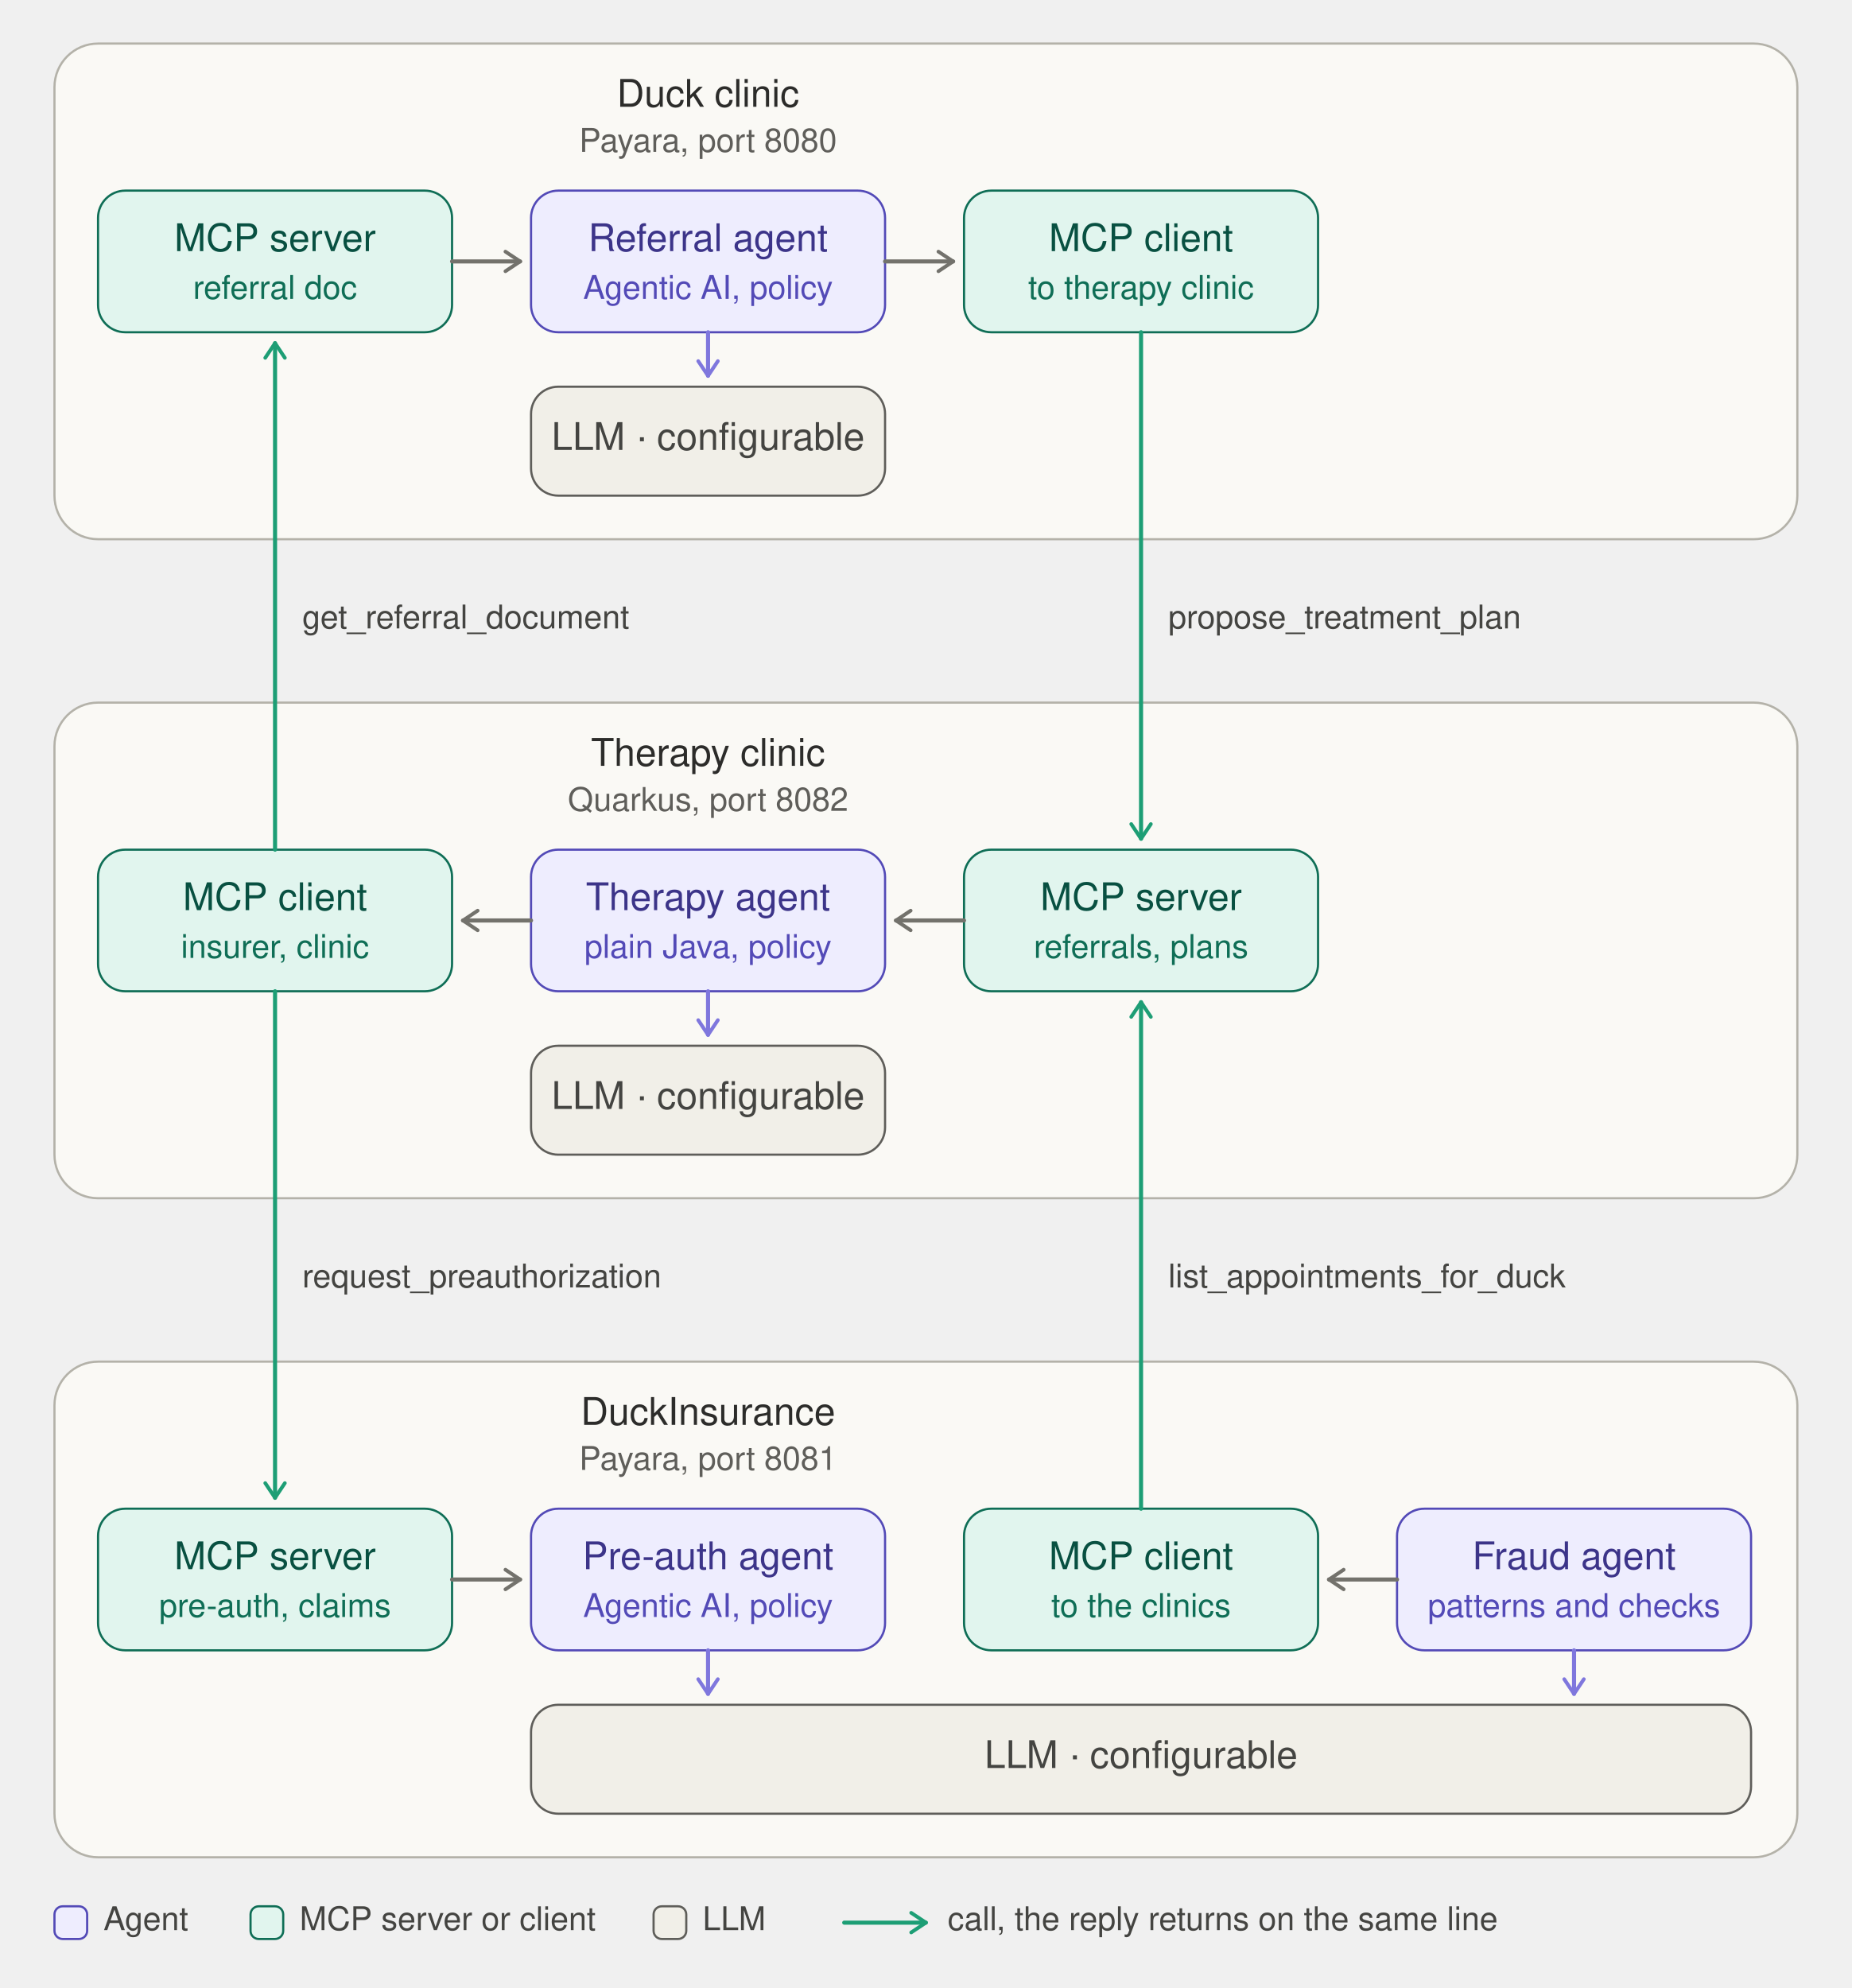
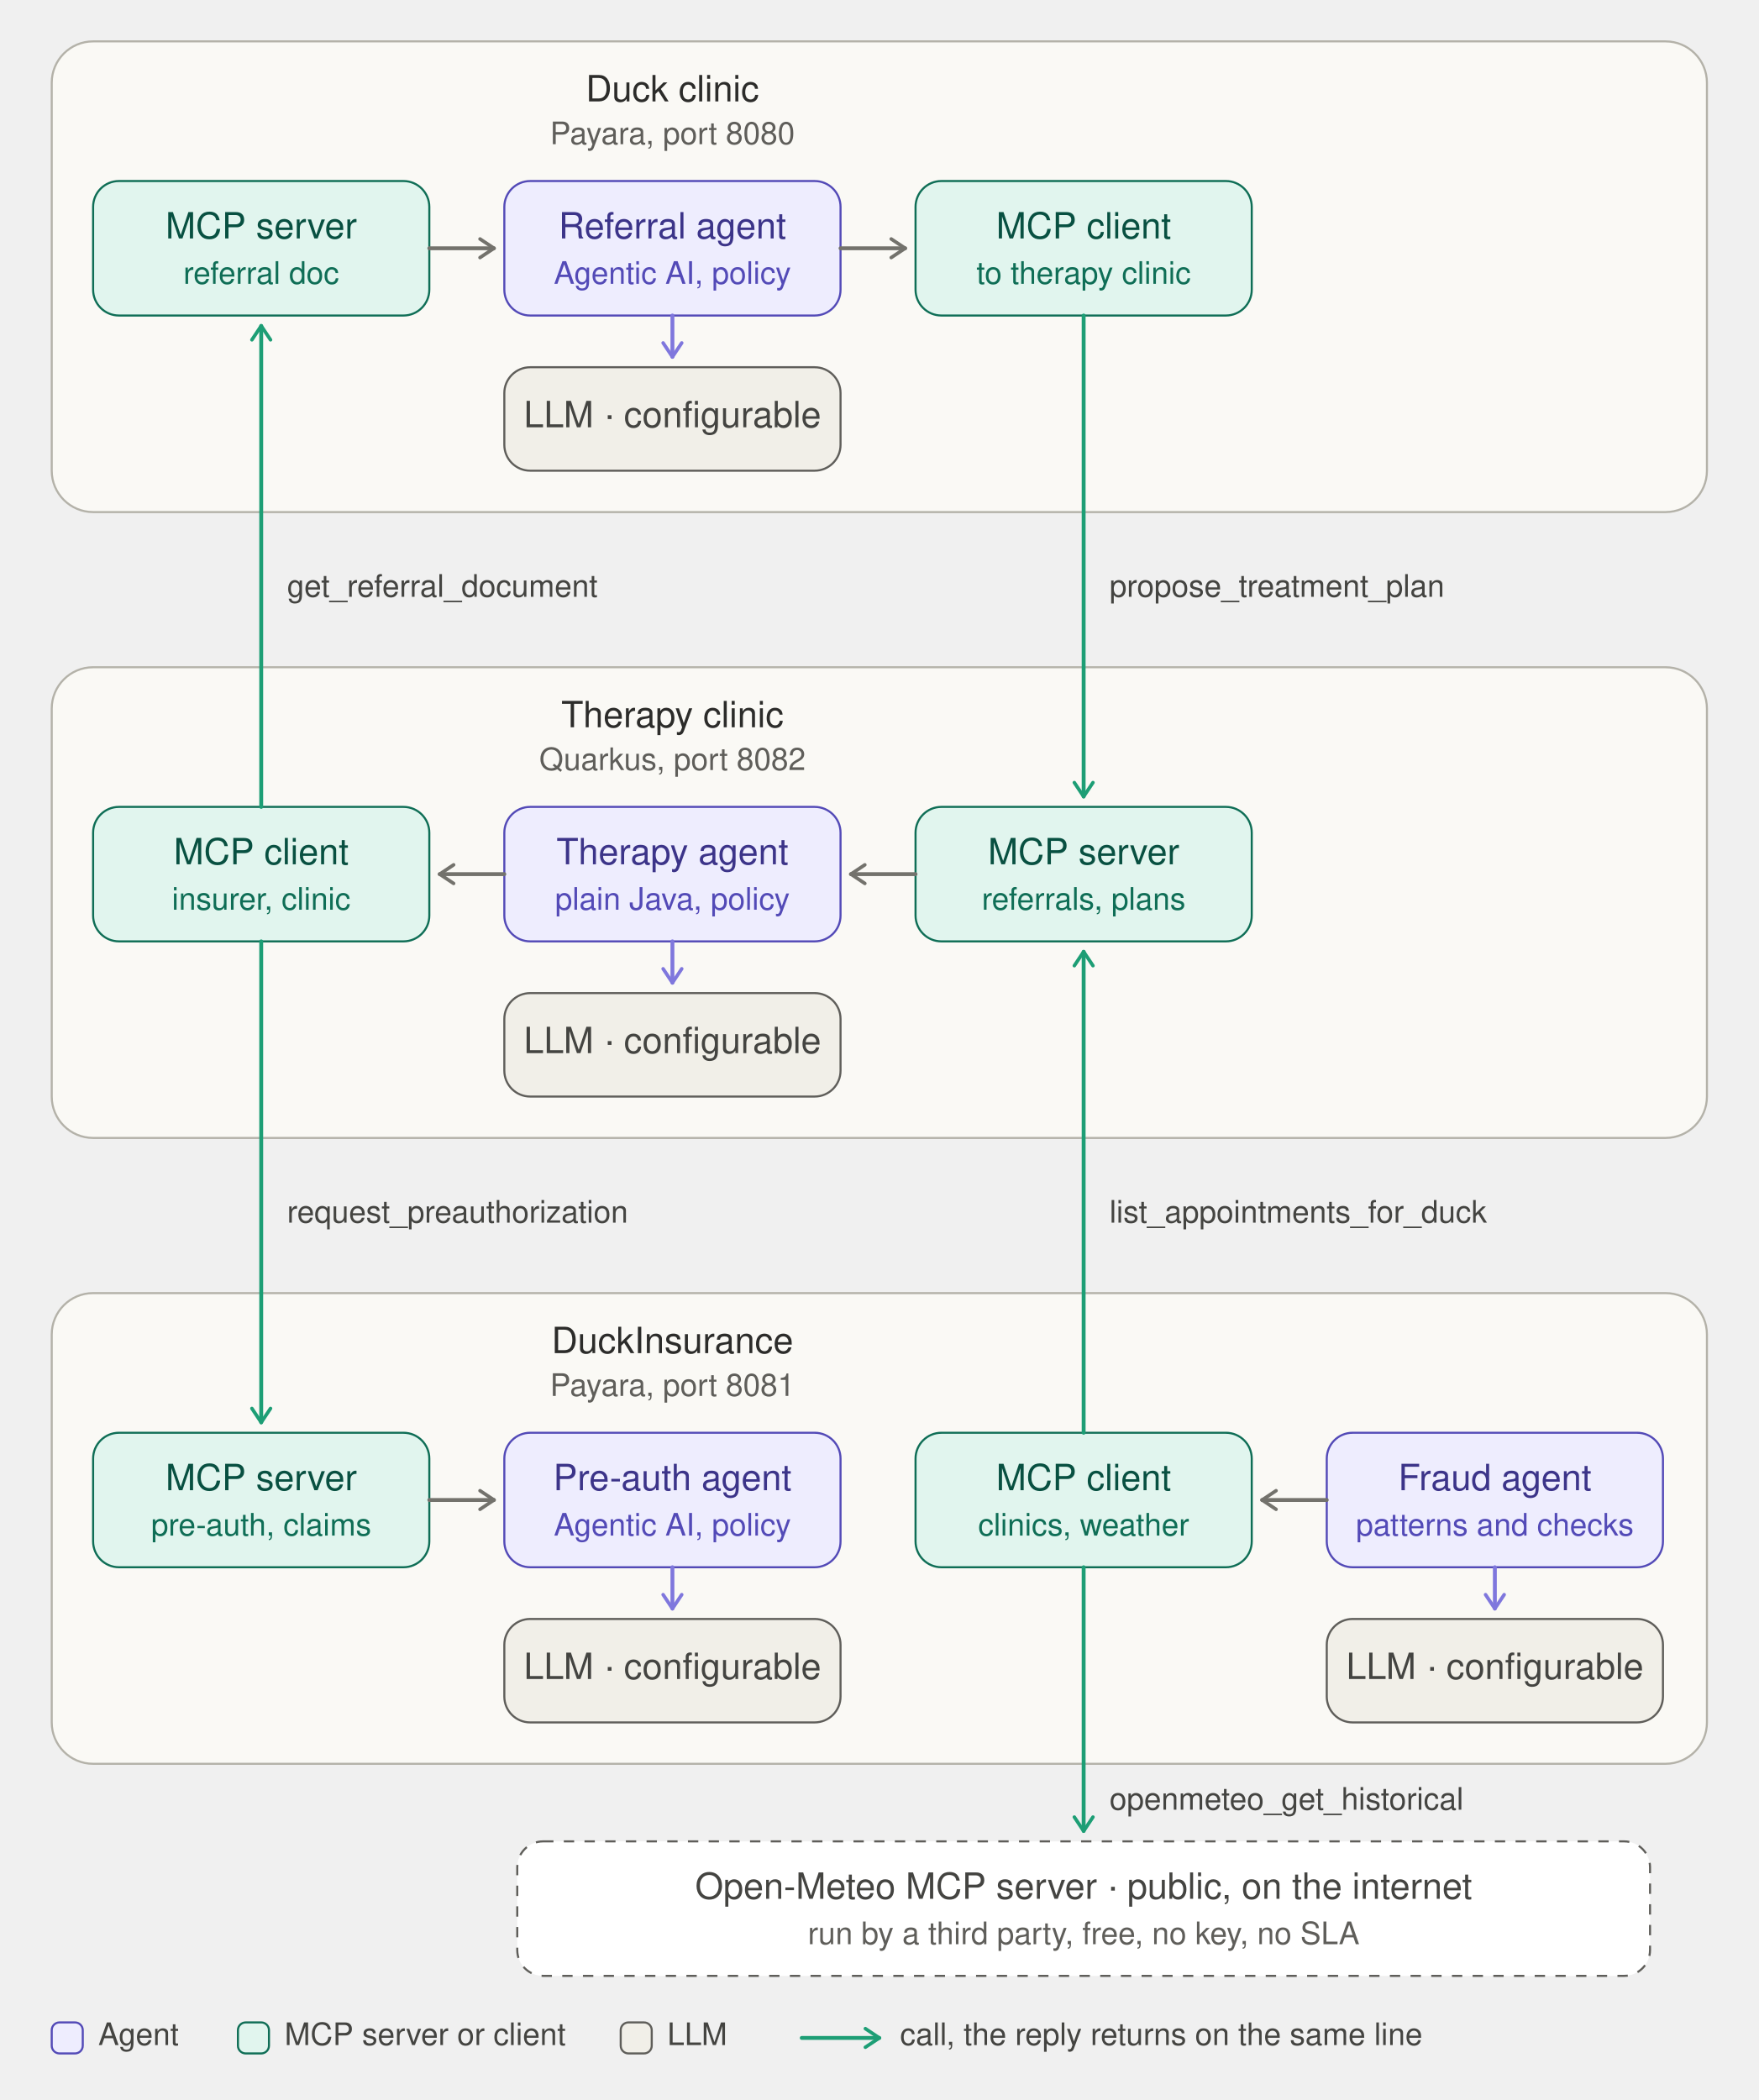
- <svg xmlns="http://www.w3.org/2000/svg" width="680" height="730" viewBox="0 0 680 730">
+ <svg xmlns="http://www.w3.org/2000/svg" width="680" height="812" viewBox="0 0 680 812">
  <defs>
    <marker id="mg" viewBox="0 0 10 10" refX="8" refY="5" markerWidth="6" markerHeight="6" orient="auto-start-reverse">
      <path d="M2 1L8 5L2 9" fill="none" stroke="#73726C" stroke-width="1.5" stroke-linecap="round" stroke-linejoin="round" />
    </marker>
    <marker id="mt" viewBox="0 0 10 10" refX="8" refY="5" markerWidth="6" markerHeight="6" orient="auto-start-reverse">
      <path d="M2 1L8 5L2 9" fill="none" stroke="#1D9E75" stroke-width="1.5" stroke-linecap="round" stroke-linejoin="round" />
    </marker>
    <marker id="mp" viewBox="0 0 10 10" refX="8" refY="5" markerWidth="6" markerHeight="6" orient="auto-start-reverse">
      <path d="M2 1L8 5L2 9" fill="none" stroke="#7F77DD" stroke-width="1.5" stroke-linecap="round" stroke-linejoin="round" />
    </marker>
  </defs>
  <rect x="20" y="16" width="640" height="182" rx="16" fill="#FAF9F5" stroke="#B4B2A9" stroke-width="0.8" />
  <text x="260" y="36" font-family="Helvetica, Arial, sans-serif" font-size="14" font-weight="500" fill="#2C2C2A" text-anchor="middle" dominant-baseline="central">Duck clinic</text>
  <text x="260" y="53" font-family="Helvetica, Arial, sans-serif" font-size="12" font-weight="400" fill="#5F5E5A" text-anchor="middle" dominant-baseline="central">Payara, port 8080</text>
  <rect x="20" y="258" width="640" height="182" rx="16" fill="#FAF9F5" stroke="#B4B2A9" stroke-width="0.8" />
  <text x="260" y="278" font-family="Helvetica, Arial, sans-serif" font-size="14" font-weight="500" fill="#2C2C2A" text-anchor="middle" dominant-baseline="central">Therapy clinic</text>
  <text x="260" y="295" font-family="Helvetica, Arial, sans-serif" font-size="12" font-weight="400" fill="#5F5E5A" text-anchor="middle" dominant-baseline="central">Quarkus, port 8082</text>
  <rect x="20" y="500" width="640" height="182" rx="16" fill="#FAF9F5" stroke="#B4B2A9" stroke-width="0.8" />
  <text x="260" y="520" font-family="Helvetica, Arial, sans-serif" font-size="14" font-weight="500" fill="#2C2C2A" text-anchor="middle" dominant-baseline="central">DuckInsurance</text>
  <text x="260" y="537" font-family="Helvetica, Arial, sans-serif" font-size="12" font-weight="400" fill="#5F5E5A" text-anchor="middle" dominant-baseline="central">Payara, port 8081</text>
  <rect x="36" y="70" width="130" height="52" rx="10" fill="#E1F5EE" stroke="#0F6E56" stroke-width="0.8" />
  <text x="101.0" y="89" font-family="Helvetica, Arial, sans-serif" font-size="14" font-weight="500" fill="#085041" text-anchor="middle" dominant-baseline="central">MCP server</text>
  <text x="101.0" y="107" font-family="Helvetica, Arial, sans-serif" font-size="12" font-weight="400" fill="#0F6E56" text-anchor="middle" dominant-baseline="central">referral doc</text>
  <rect x="195" y="70" width="130" height="52" rx="10" fill="#EEEDFE" stroke="#534AB7" stroke-width="0.8" />
  <text x="260.0" y="89" font-family="Helvetica, Arial, sans-serif" font-size="14" font-weight="500" fill="#3C3489" text-anchor="middle" dominant-baseline="central">Referral agent</text>
  <text x="260.0" y="107" font-family="Helvetica, Arial, sans-serif" font-size="12" font-weight="400" fill="#534AB7" text-anchor="middle" dominant-baseline="central">Agentic AI, policy</text>
  <rect x="354" y="70" width="130" height="52" rx="10" fill="#E1F5EE" stroke="#0F6E56" stroke-width="0.8" />
  <text x="419.0" y="89" font-family="Helvetica, Arial, sans-serif" font-size="14" font-weight="500" fill="#085041" text-anchor="middle" dominant-baseline="central">MCP client</text>
  <text x="419.0" y="107" font-family="Helvetica, Arial, sans-serif" font-size="12" font-weight="400" fill="#0F6E56" text-anchor="middle" dominant-baseline="central">to therapy clinic</text>
  <rect x="36" y="312" width="130" height="52" rx="10" fill="#E1F5EE" stroke="#0F6E56" stroke-width="0.8" />
  <text x="101.0" y="331" font-family="Helvetica, Arial, sans-serif" font-size="14" font-weight="500" fill="#085041" text-anchor="middle" dominant-baseline="central">MCP client</text>
  <text x="101.0" y="349" font-family="Helvetica, Arial, sans-serif" font-size="12" font-weight="400" fill="#0F6E56" text-anchor="middle" dominant-baseline="central">insurer, clinic</text>
  <rect x="195" y="312" width="130" height="52" rx="10" fill="#EEEDFE" stroke="#534AB7" stroke-width="0.8" />
  <text x="260.0" y="331" font-family="Helvetica, Arial, sans-serif" font-size="14" font-weight="500" fill="#3C3489" text-anchor="middle" dominant-baseline="central">Therapy agent</text>
  <text x="260.0" y="349" font-family="Helvetica, Arial, sans-serif" font-size="12" font-weight="400" fill="#534AB7" text-anchor="middle" dominant-baseline="central">plain Java, policy</text>
  <rect x="354" y="312" width="130" height="52" rx="10" fill="#E1F5EE" stroke="#0F6E56" stroke-width="0.8" />
  <text x="419.0" y="331" font-family="Helvetica, Arial, sans-serif" font-size="14" font-weight="500" fill="#085041" text-anchor="middle" dominant-baseline="central">MCP server</text>
  <text x="419.0" y="349" font-family="Helvetica, Arial, sans-serif" font-size="12" font-weight="400" fill="#0F6E56" text-anchor="middle" dominant-baseline="central">referrals, plans</text>
  <rect x="36" y="554" width="130" height="52" rx="10" fill="#E1F5EE" stroke="#0F6E56" stroke-width="0.8" />
  <text x="101.0" y="573" font-family="Helvetica, Arial, sans-serif" font-size="14" font-weight="500" fill="#085041" text-anchor="middle" dominant-baseline="central">MCP server</text>
  <text x="101.0" y="591" font-family="Helvetica, Arial, sans-serif" font-size="12" font-weight="400" fill="#0F6E56" text-anchor="middle" dominant-baseline="central">pre-auth, claims</text>
  <rect x="195" y="554" width="130" height="52" rx="10" fill="#EEEDFE" stroke="#534AB7" stroke-width="0.8" />
  <text x="260.0" y="573" font-family="Helvetica, Arial, sans-serif" font-size="14" font-weight="500" fill="#3C3489" text-anchor="middle" dominant-baseline="central">Pre-auth agent</text>
  <text x="260.0" y="591" font-family="Helvetica, Arial, sans-serif" font-size="12" font-weight="400" fill="#534AB7" text-anchor="middle" dominant-baseline="central">Agentic AI, policy</text>
  <rect x="354" y="554" width="130" height="52" rx="10" fill="#E1F5EE" stroke="#0F6E56" stroke-width="0.8" />
  <text x="419.0" y="573" font-family="Helvetica, Arial, sans-serif" font-size="14" font-weight="500" fill="#085041" text-anchor="middle" dominant-baseline="central">MCP client</text>
-   <text x="419.0" y="591" font-family="Helvetica, Arial, sans-serif" font-size="12" font-weight="400" fill="#0F6E56" text-anchor="middle" dominant-baseline="central">to the clinics</text>
+   <text x="419.0" y="591" font-family="Helvetica, Arial, sans-serif" font-size="12" font-weight="400" fill="#0F6E56" text-anchor="middle" dominant-baseline="central">clinics, weather</text>
  <rect x="513" y="554" width="130" height="52" rx="10" fill="#EEEDFE" stroke="#534AB7" stroke-width="0.8" />
  <text x="578.0" y="573" font-family="Helvetica, Arial, sans-serif" font-size="14" font-weight="500" fill="#3C3489" text-anchor="middle" dominant-baseline="central">Fraud agent</text>
  <text x="578.0" y="591" font-family="Helvetica, Arial, sans-serif" font-size="12" font-weight="400" fill="#534AB7" text-anchor="middle" dominant-baseline="central">patterns and checks</text>
  <rect x="195" y="142" width="130" height="40" rx="10" fill="#F1EFE8" stroke="#5F5E5A" stroke-width="0.8" />
  <text x="260.0" y="162.0" font-family="Helvetica, Arial, sans-serif" font-size="14" font-weight="500" fill="#444441" text-anchor="middle" dominant-baseline="central">LLM · configurable</text>
  <rect x="195" y="384" width="130" height="40" rx="10" fill="#F1EFE8" stroke="#5F5E5A" stroke-width="0.8" />
  <text x="260.0" y="404.0" font-family="Helvetica, Arial, sans-serif" font-size="14" font-weight="500" fill="#444441" text-anchor="middle" dominant-baseline="central">LLM · configurable</text>
-   <rect x="195" y="626" width="448" height="40" rx="10" fill="#F1EFE8" stroke="#5F5E5A" stroke-width="0.8" />
-   <text x="419.0" y="646.0" font-family="Helvetica, Arial, sans-serif" font-size="14" font-weight="500" fill="#444441" text-anchor="middle" dominant-baseline="central">LLM · configurable</text>
+   <rect x="195" y="626" width="130" height="40" rx="10" fill="#F1EFE8" stroke="#5F5E5A" stroke-width="0.8" />
+   <text x="260.0" y="646.0" font-family="Helvetica, Arial, sans-serif" font-size="14" font-weight="500" fill="#444441" text-anchor="middle" dominant-baseline="central">LLM · configurable</text>
+   <rect x="513" y="626" width="130" height="40" rx="10" fill="#F1EFE8" stroke="#5F5E5A" stroke-width="0.8" />
+   <text x="578.0" y="646.0" font-family="Helvetica, Arial, sans-serif" font-size="14" font-weight="500" fill="#444441" text-anchor="middle" dominant-baseline="central">LLM · configurable</text>
  <line x1="166" y1="96" x2="191" y2="96" stroke="#73726C" stroke-width="1.5" stroke-linecap="round" marker-end="url(#mg)" />
  <line x1="325" y1="96" x2="350" y2="96" stroke="#73726C" stroke-width="1.5" stroke-linecap="round" marker-end="url(#mg)" />
  <line x1="354" y1="338" x2="329" y2="338" stroke="#73726C" stroke-width="1.5" stroke-linecap="round" marker-end="url(#mg)" />
  <line x1="195" y1="338" x2="170" y2="338" stroke="#73726C" stroke-width="1.5" stroke-linecap="round" marker-end="url(#mg)" />
  <line x1="166" y1="580" x2="191" y2="580" stroke="#73726C" stroke-width="1.5" stroke-linecap="round" marker-end="url(#mg)" />
  <line x1="513" y1="580" x2="488" y2="580" stroke="#73726C" stroke-width="1.5" stroke-linecap="round" marker-end="url(#mg)" />
  <line x1="260" y1="122" x2="260" y2="138" stroke="#7F77DD" stroke-width="1.5" stroke-linecap="round" marker-end="url(#mp)" />
  <line x1="260" y1="364" x2="260" y2="380" stroke="#7F77DD" stroke-width="1.5" stroke-linecap="round" marker-end="url(#mp)" />
  <line x1="260" y1="606" x2="260" y2="622" stroke="#7F77DD" stroke-width="1.5" stroke-linecap="round" marker-end="url(#mp)" />
  <line x1="578" y1="606" x2="578" y2="622" stroke="#7F77DD" stroke-width="1.5" stroke-linecap="round" marker-end="url(#mp)" />
  <line x1="419" y1="122" x2="419" y2="308" stroke="#1D9E75" stroke-width="1.5" stroke-linecap="round" marker-end="url(#mt)" />
  <line x1="101" y1="312" x2="101" y2="126" stroke="#1D9E75" stroke-width="1.5" stroke-linecap="round" marker-end="url(#mt)" />
  <line x1="101" y1="364" x2="101" y2="550" stroke="#1D9E75" stroke-width="1.5" stroke-linecap="round" marker-end="url(#mt)" />
  <line x1="419" y1="554" x2="419" y2="368" stroke="#1D9E75" stroke-width="1.5" stroke-linecap="round" marker-end="url(#mt)" />
  <text x="111" y="228" font-family="Helvetica, Arial, sans-serif" font-size="12" font-weight="400" fill="#444441" text-anchor="start" dominant-baseline="central">get_referral_document</text>
  <text x="429" y="228" font-family="Helvetica, Arial, sans-serif" font-size="12" font-weight="400" fill="#444441" text-anchor="start" dominant-baseline="central">propose_treatment_plan</text>
  <text x="111" y="470" font-family="Helvetica, Arial, sans-serif" font-size="12" font-weight="400" fill="#444441" text-anchor="start" dominant-baseline="central">request_preauthorization</text>
  <text x="429" y="470" font-family="Helvetica, Arial, sans-serif" font-size="12" font-weight="400" fill="#444441" text-anchor="start" dominant-baseline="central">list_appointments_for_duck</text>
-   <rect x="20" y="700" width="12" height="12" rx="3" fill="#EEEDFE" stroke="#534AB7" stroke-width="0.8" />
-   <text x="38" y="706" font-family="Helvetica, Arial, sans-serif" font-size="12" font-weight="400" fill="#444441" text-anchor="start" dominant-baseline="central">Agent</text>
-   <rect x="92" y="700" width="12" height="12" rx="3" fill="#E1F5EE" stroke="#0F6E56" stroke-width="0.8" />
-   <text x="110" y="706" font-family="Helvetica, Arial, sans-serif" font-size="12" font-weight="400" fill="#444441" text-anchor="start" dominant-baseline="central">MCP server or client</text>
-   <rect x="240" y="700" width="12" height="12" rx="3" fill="#F1EFE8" stroke="#5F5E5A" stroke-width="0.8" />
-   <text x="258" y="706" font-family="Helvetica, Arial, sans-serif" font-size="12" font-weight="400" fill="#444441" text-anchor="start" dominant-baseline="central">LLM</text>
-   <line x1="310" y1="706" x2="340" y2="706" stroke="#1D9E75" stroke-width="1.5" stroke-linecap="round" marker-end="url(#mt)" />
-   <text x="348" y="706" font-family="Helvetica, Arial, sans-serif" font-size="12" font-weight="400" fill="#444441" text-anchor="start" dominant-baseline="central">call, the reply returns on the same line</text>
+   <rect x="200" y="712" width="438" height="52" rx="10" fill="#FFFFFF" stroke="#5F5E5A" stroke-width="0.8" stroke-dasharray="4 4" />
+   <text x="419.0" y="731" font-family="Helvetica, Arial, sans-serif" font-size="14" font-weight="500" fill="#444441" text-anchor="middle" dominant-baseline="central">Open-Meteo MCP server · public, on the internet</text>
+   <text x="419.0" y="749" font-family="Helvetica, Arial, sans-serif" font-size="12" font-weight="400" fill="#5F5E5A" text-anchor="middle" dominant-baseline="central">run by a third party, free, no key, no SLA</text>
+   <line x1="419" y1="606" x2="419" y2="708" stroke="#1D9E75" stroke-width="1.5" stroke-linecap="round" marker-end="url(#mt)" />
+   <text x="429" y="697" font-family="Helvetica, Arial, sans-serif" font-size="12" font-weight="400" fill="#444441" text-anchor="start" dominant-baseline="central">openmeteo_get_historical</text>
+   <rect x="20" y="782" width="12" height="12" rx="3" fill="#EEEDFE" stroke="#534AB7" stroke-width="0.8" />
+   <text x="38" y="788" font-family="Helvetica, Arial, sans-serif" font-size="12" font-weight="400" fill="#444441" text-anchor="start" dominant-baseline="central">Agent</text>
+   <rect x="92" y="782" width="12" height="12" rx="3" fill="#E1F5EE" stroke="#0F6E56" stroke-width="0.8" />
+   <text x="110" y="788" font-family="Helvetica, Arial, sans-serif" font-size="12" font-weight="400" fill="#444441" text-anchor="start" dominant-baseline="central">MCP server or client</text>
+   <rect x="240" y="782" width="12" height="12" rx="3" fill="#F1EFE8" stroke="#5F5E5A" stroke-width="0.8" />
+   <text x="258" y="788" font-family="Helvetica, Arial, sans-serif" font-size="12" font-weight="400" fill="#444441" text-anchor="start" dominant-baseline="central">LLM</text>
+   <line x1="310" y1="788" x2="340" y2="788" stroke="#1D9E75" stroke-width="1.5" stroke-linecap="round" marker-end="url(#mt)" />
+   <text x="348" y="788" font-family="Helvetica, Arial, sans-serif" font-size="12" font-weight="400" fill="#444441" text-anchor="start" dominant-baseline="central">call, the reply returns on the same line</text>
</svg>
